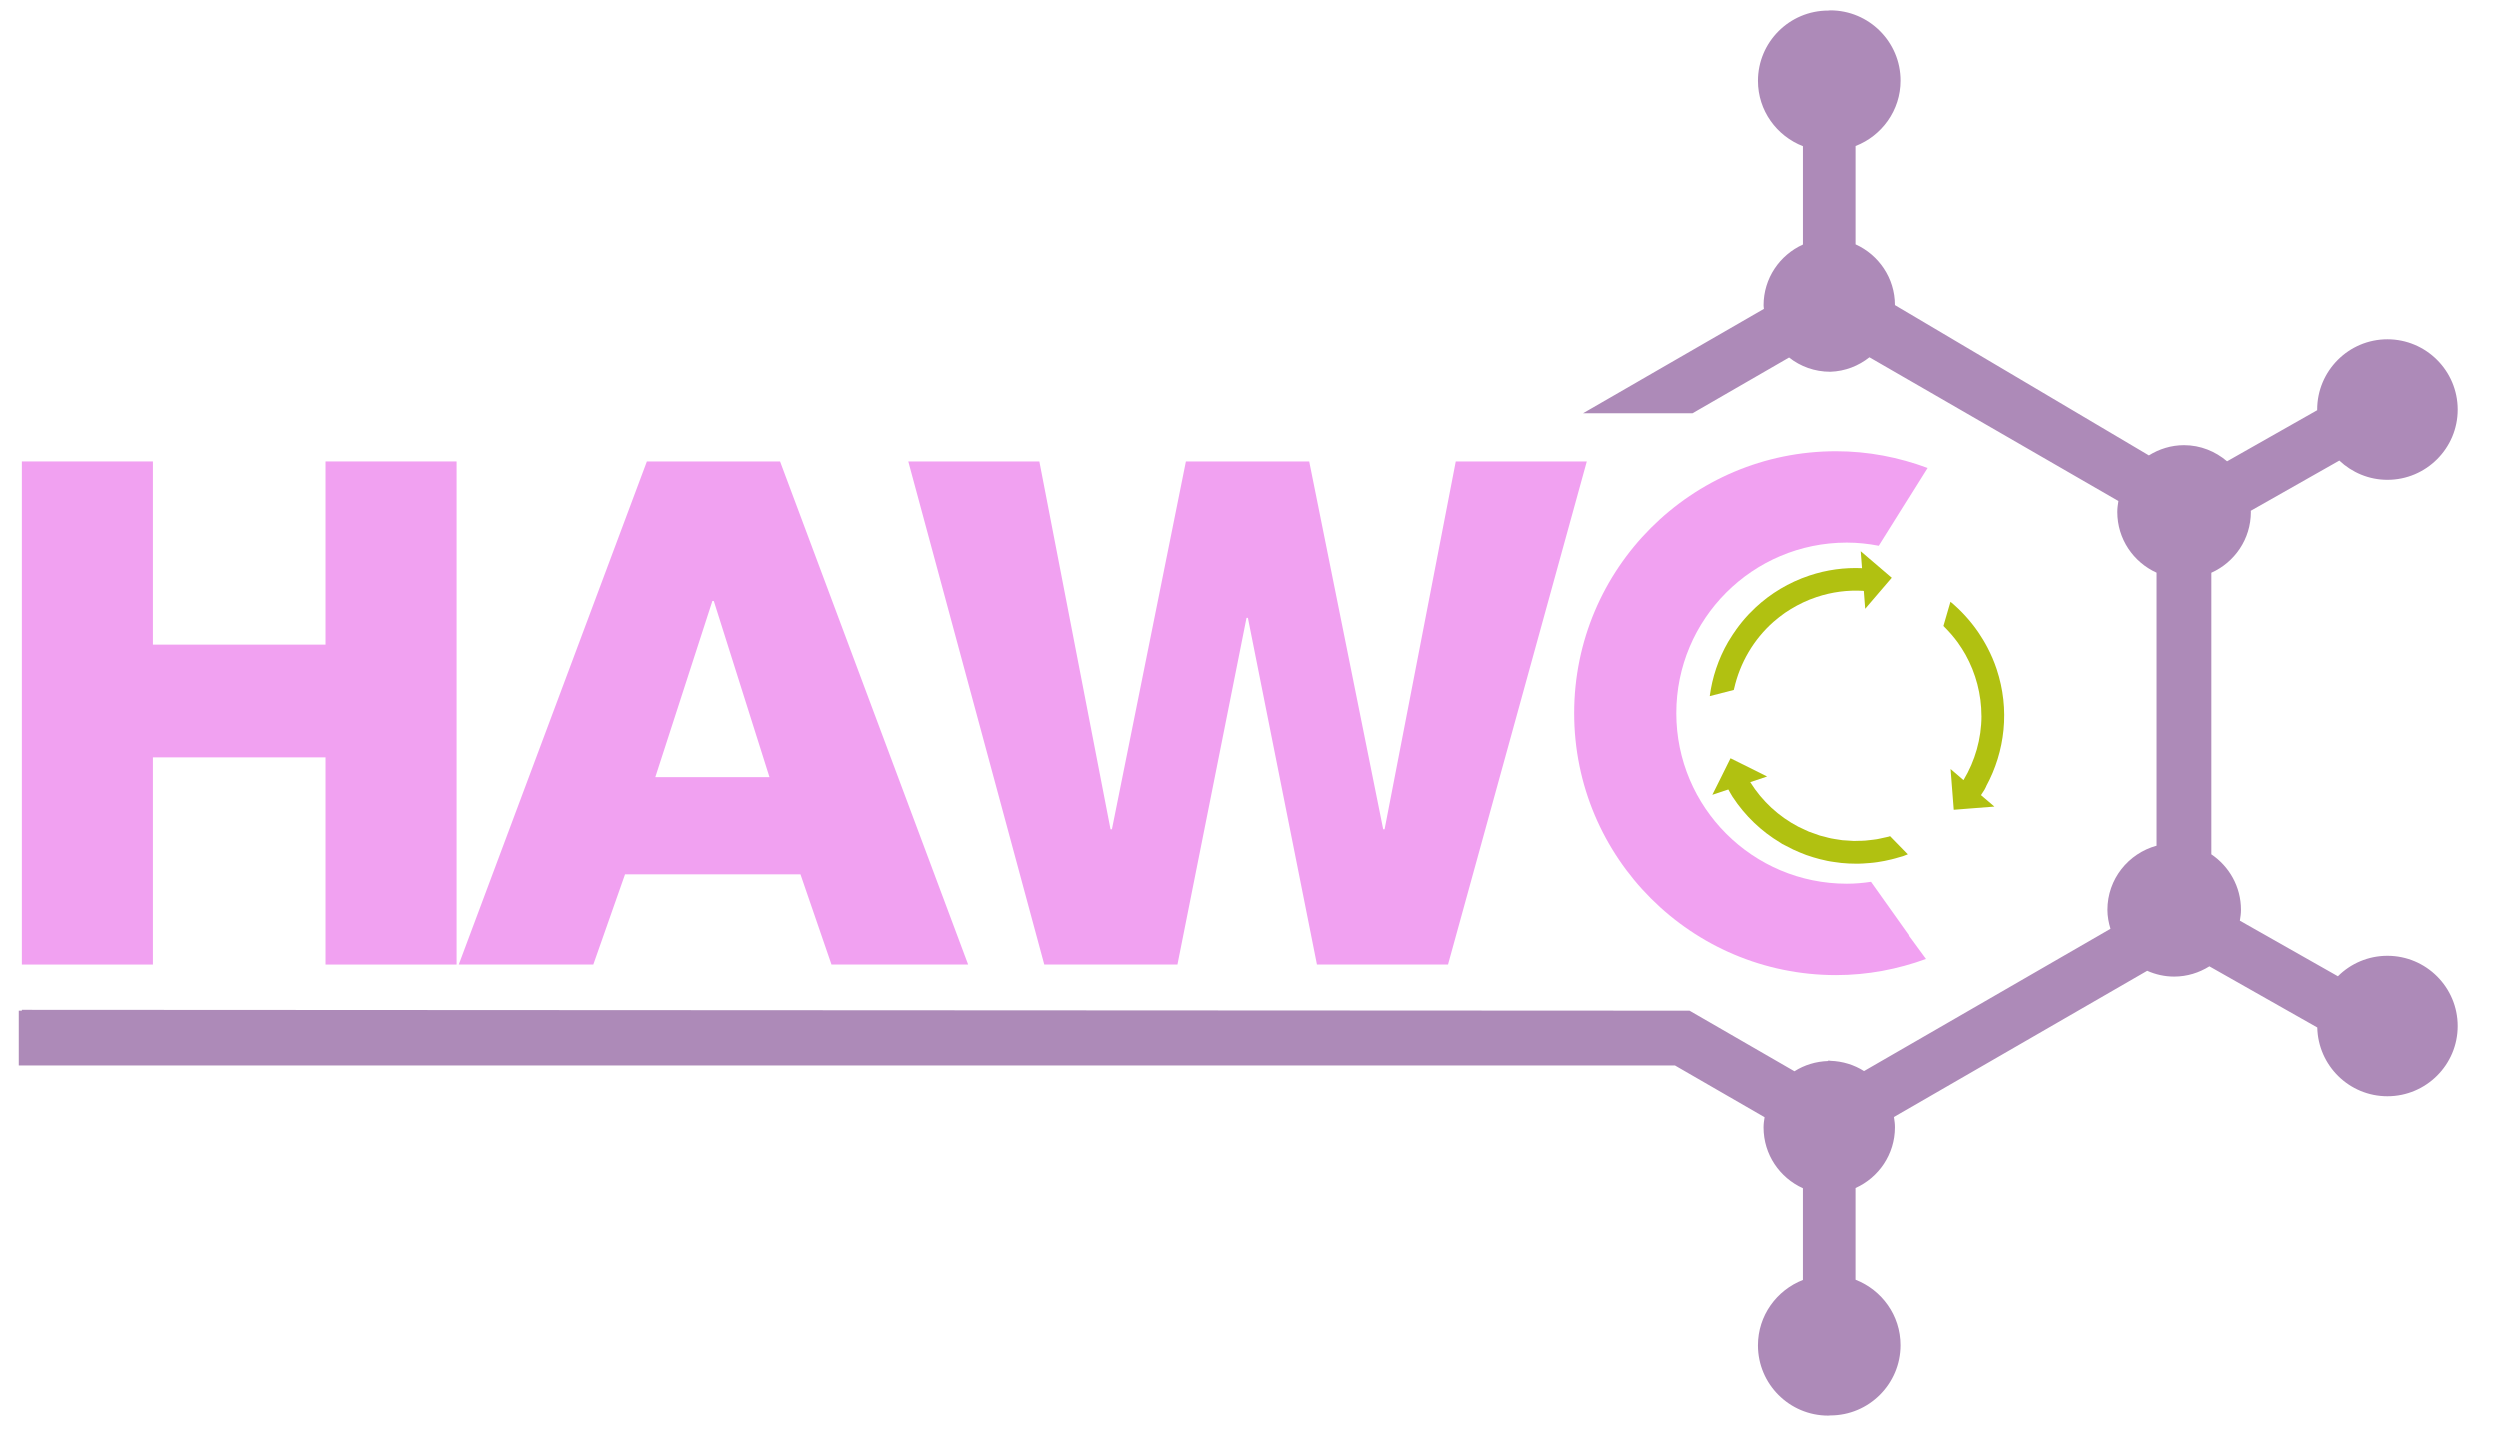
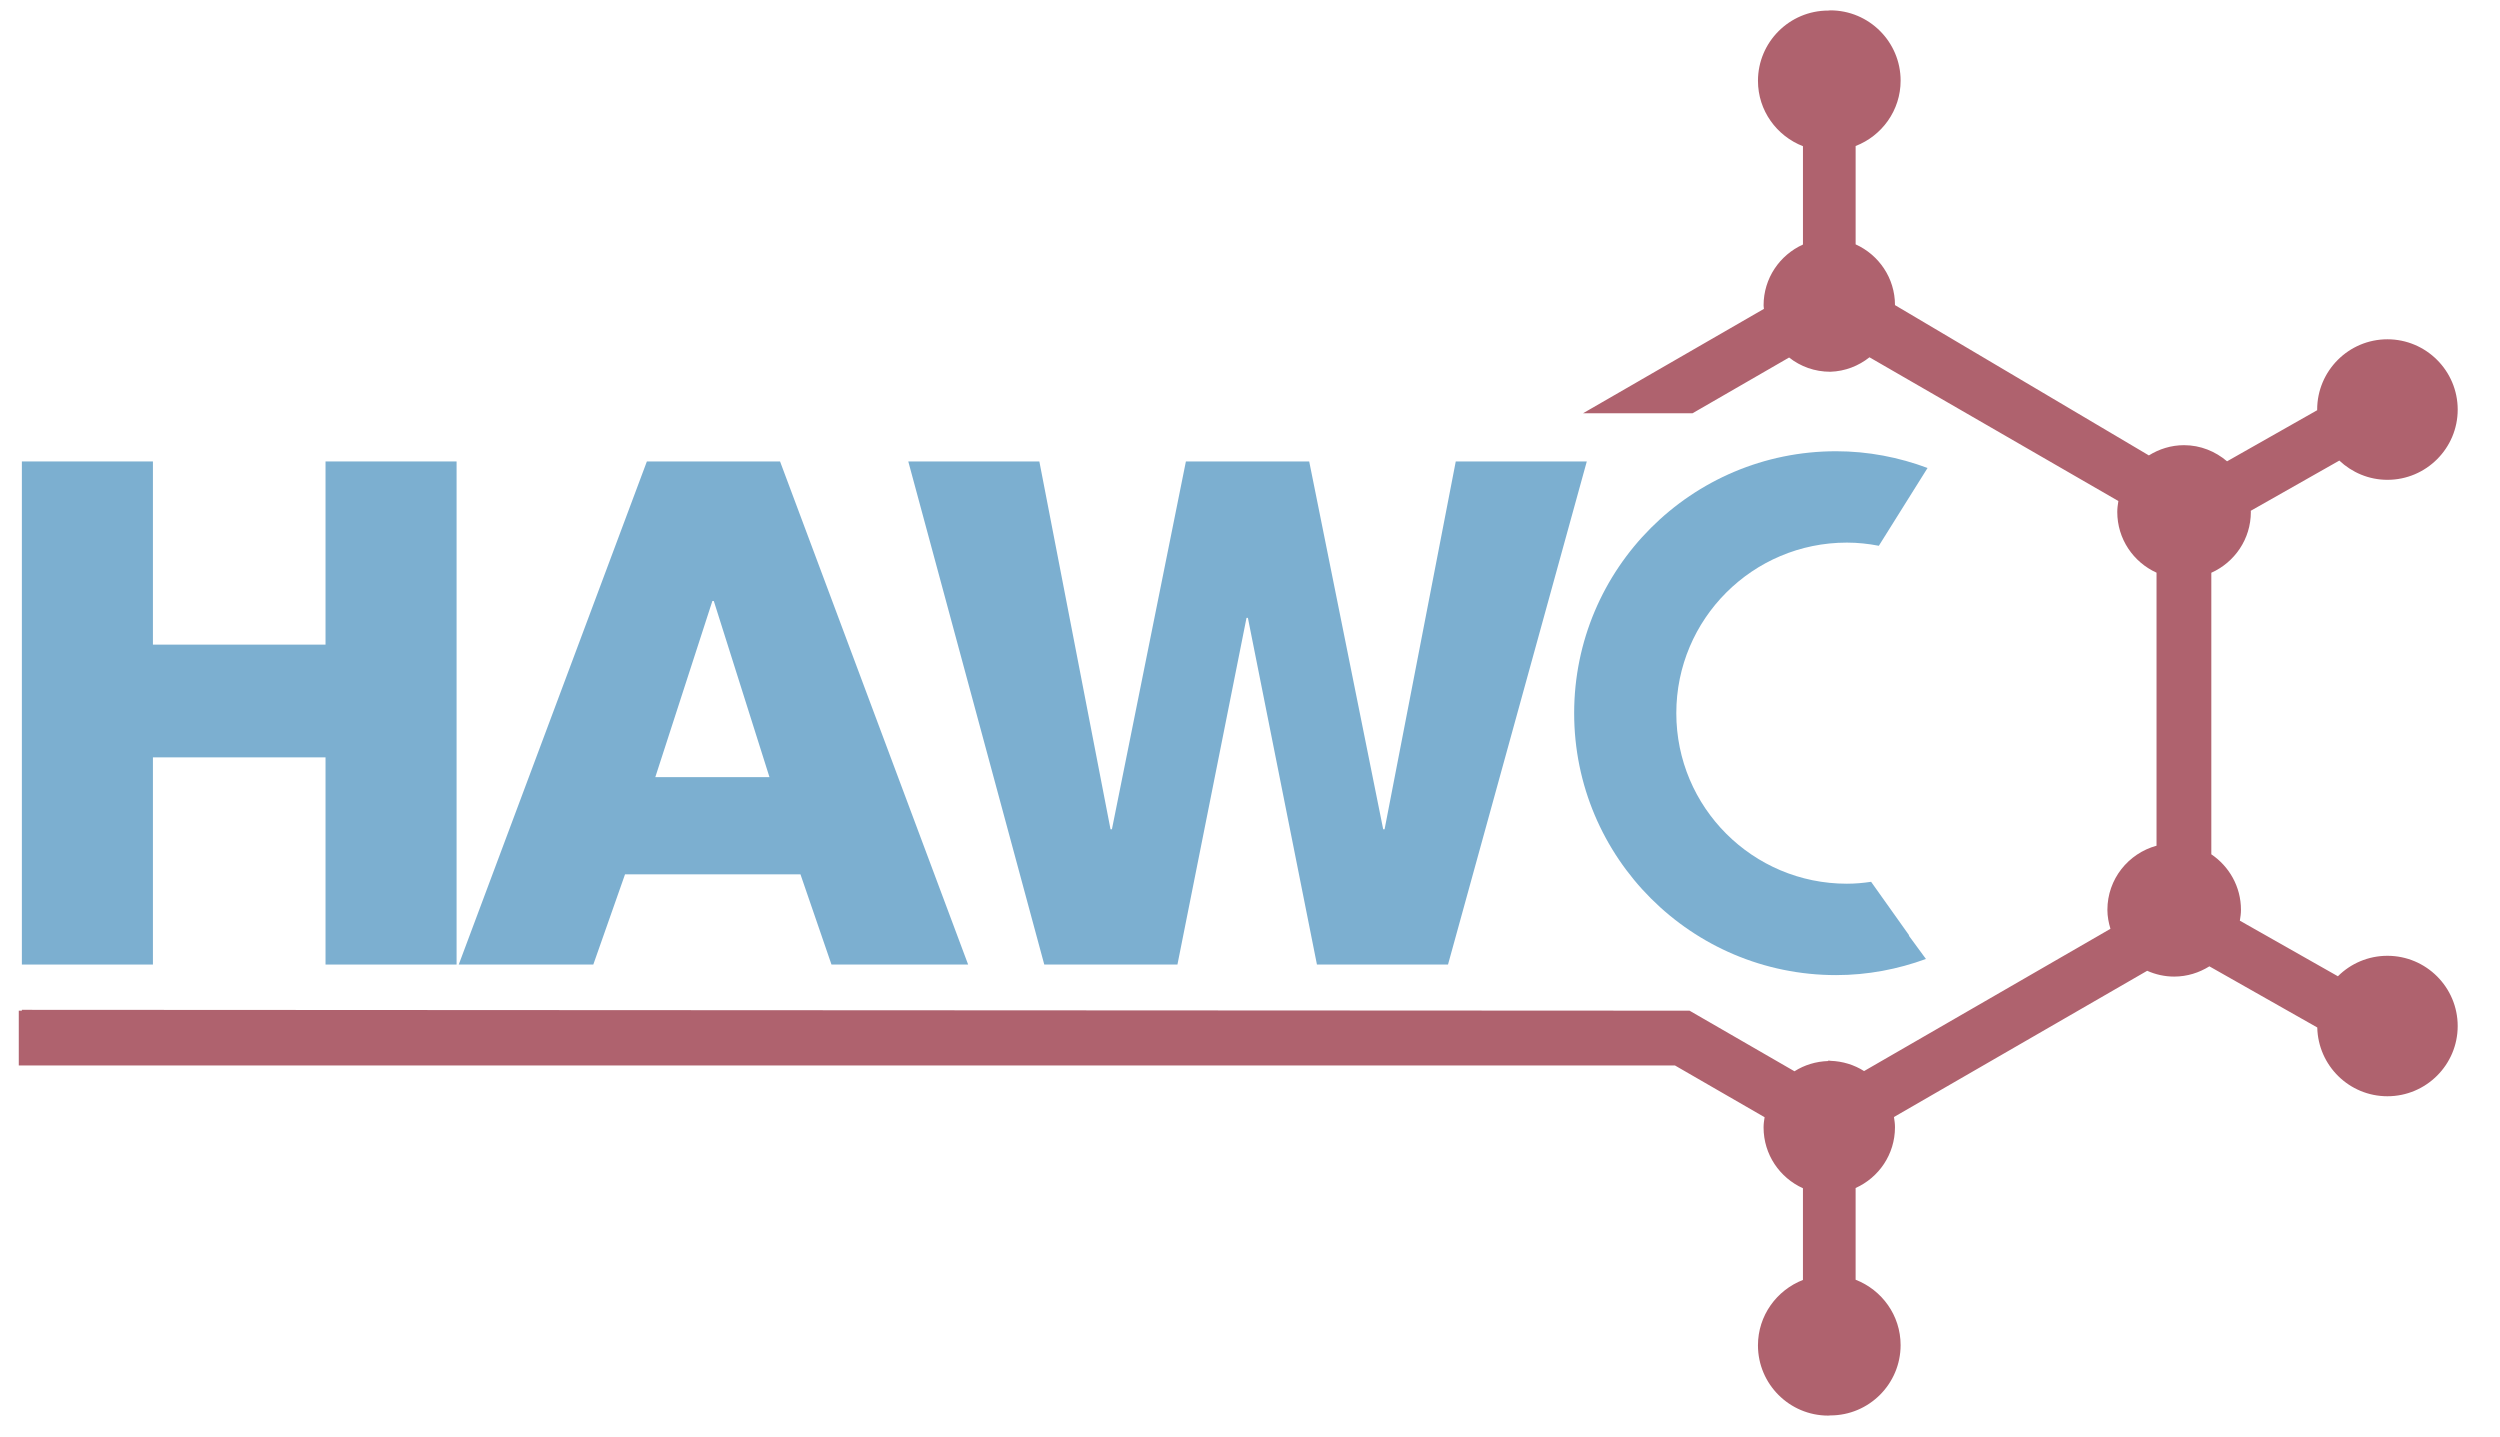
<svg xmlns="http://www.w3.org/2000/svg" version="1.1" id="Layer_1" x="0px" y="0px" width="235" height="135" viewBox="0 0 235 135" enable-background="new 0 0 350 280" xml:space="preserve">
  <defs id="defs3672" />
  <polygon points="234.667,137.99 234.667,137.99 234.665,137.987 " id="polygon3528" style="fill:#2bb573" transform="translate(-58.61543,-69.88541)" />
  <polygon points="234.667,137.99 234.667,137.99 234.665,137.987 " id="polygon3530" style="opacity:0.4;fill:#2bb573" transform="translate(-58.61543,-69.88541)" />
  <polygon points="232.142,136.756 232.144,136.754 232.142,136.759 " id="polygon3532" style="fill:#2bb573" transform="translate(-58.61543,-69.88541)" />
  <polygon points="232.142,136.756 232.144,136.754 232.142,136.759 " id="polygon3534" style="opacity:0.4;fill:#2bb573" transform="translate(-58.61543,-69.88541)" />
  <polygon points="235.382,136.532 235.382,136.532 235.382,136.532 " id="polygon3536" style="fill:#212e6f" transform="translate(-58.61543,-69.88541)" />
  <polygon points="235.382,136.532 235.382,136.532 235.382,136.532 " id="polygon3538" style="opacity:0.4;fill:#2bb573" transform="translate(-58.61543,-69.88541)" />
  <polygon points="232.858,135.298 232.858,135.298 232.858,135.298 " id="polygon3540" style="fill:#ed792c; opacity:0" transform="translate(-58.61543,-69.88541)" />
  <polygon points="232.858,135.298 232.858,135.298 232.858,135.298 " id="polygon3542" style="opacity:0.4;fill:#2bb573" transform="translate(-58.61543,-69.88541)" />
  <polygon points="217.212,136.951 230.404,133.573 239.233,122.4 232.344,135.785 232.344,135.787 232.344,135.787 232.118,136.232 " id="polygon3544" style="fill:#ed792c; opacity:0" transform="translate(-58.61543,-69.88541)" />
  <g id="g3546" style="opacity:0" transform="translate(-58.61543,-69.88541)">
    <polygon points="242.623,150.028 237.701,137.329 241.666,123.654 234.775,137.04 234.547,137.481 " id="polygon3548" style="fill:#c1c1c1;" />
    <path d="m 240.764,136.14 c -0.65,-0.335 -1.454,-0.078 -1.784,0.57 -0.339,0.65 -0.08,1.451 0.566,1.787 0.651,0.332 1.452,0.075 1.786,-0.574 0.334,-0.652 0.079,-1.451 -0.568,-1.783 z" id="path3550" style="fill:#c1c1c1" />
  </g>
  <path d="m 171.049,60.538 c -0.652,-0.331 -1.451,-0.079 -1.786,0.573 -0.336,0.65 -0.081,1.451 0.573,1.783 0.646,0.336 1.449,0.083 1.783,-0.567 0.331,-0.651 0.077,-1.454 -0.57,-1.789 z" id="path3552" style="fill:#ed792c; opacity:0" />
  <g id="g3554" transform="translate(-58.61543,-69.88541)" style="opacity:0">
    <linearGradient id="SVGID_1_" gradientUnits="userSpaceOnUse" x1="216.28" y1="144.801" x2="239.688" y2="144.801" gradientTransform="matrix(0.9998,0.0212,-0.0212,0.9998,4.0913,-4.7607)">
      <stop offset="0" style="stop-color:#2BB573" id="stop3557" />
      <stop offset="1" style="stop-color:#8CC53F" id="stop3559" />
    </linearGradient>
    <polygon points="217.37,139.404 230.944,141.489 240.529,151.326 232.392,138.681 " id="polygon3561" style="fill:url(#SVGID_1_)" />
    <linearGradient id="SVGID_2_" gradientUnits="userSpaceOnUse" x1="227.585" y1="143.426" x2="230.235" y2="143.426" gradientTransform="matrix(0.9998,0.0212,-0.0212,0.9998,4.0913,-4.7607)">
      <stop offset="0" style="stop-color:#2BB573" id="stop3564" />
      <stop offset="1" style="stop-color:#8CC53F" id="stop3566" />
    </linearGradient>
    <path d="m 230.522,142.314 c -0.65,-0.339 -1.451,-0.081 -1.785,0.572 -0.336,0.646 -0.077,1.447 0.573,1.781 0.648,0.333 1.446,0.078 1.783,-0.571 0.336,-0.648 0.081,-1.451 -0.571,-1.782 z" id="path3568" style="fill:url(#SVGID_2_)" />
  </g>
-   <g id="g3570" transform="translate(-58.61543,-69.88541)" style="fill:#b1c111">
+   <g id="g3570" transform="translate(-58.61543,-69.88541)" style="fill:#b1c111; opacity:0">
    <path d="m 236.129,148.537 c -0.247,0.063 -0.494,0.112 -0.744,0.164 -0.112,0.021 -0.225,0.051 -0.337,0.07 -0.237,0.039 -0.471,0.06 -0.705,0.088 -0.128,0.015 -0.252,0.035 -0.381,0.042 -0.226,0.021 -0.449,0.017 -0.673,0.023 -0.137,0.002 -0.271,0.012 -0.41,0.011 -0.235,-0.007 -0.471,-0.027 -0.702,-0.047 -0.125,-0.008 -0.248,-0.012 -0.368,-0.022 -0.238,-0.028 -0.47,-0.069 -0.702,-0.108 -0.123,-0.023 -0.239,-0.035 -0.36,-0.063 -0.194,-0.038 -0.384,-0.092 -0.577,-0.146 -0.156,-0.038 -0.319,-0.071 -0.478,-0.12 -0.147,-0.045 -0.29,-0.104 -0.437,-0.156 -0.2,-0.067 -0.401,-0.133 -0.6,-0.212 -0.115,-0.05 -0.232,-0.106 -0.349,-0.16 -0.219,-0.1 -0.44,-0.198 -0.657,-0.31 -1.82,-0.952 -3.385,-2.383 -4.509,-4.183 l 1.585,-0.532 -2.489,-1.241 -0.951,-0.472 -0.838,1.691 -0.871,1.743 1.503,-0.501 c 0.126,0.223 0.246,0.445 0.382,0.66 0.014,0.013 0.022,0.036 0.032,0.053 l 0.002,0 c 1.162,1.767 2.694,3.226 4.461,4.281 0.066,0.042 0.129,0.089 0.193,0.127 0.117,0.067 0.231,0.116 0.348,0.176 0.219,0.122 0.442,0.235 0.667,0.342 0.203,0.099 0.409,0.186 0.615,0.271 0.205,0.087 0.413,0.168 0.62,0.247 0.229,0.077 0.453,0.151 0.682,0.223 0.204,0.061 0.404,0.117 0.611,0.171 0.229,0.058 0.465,0.111 0.697,0.16 0.213,0.039 0.423,0.081 0.639,0.106 0.226,0.037 0.452,0.067 0.679,0.09 0.229,0.023 0.456,0.039 0.686,0.051 0.217,0.011 0.431,0.018 0.646,0.016 0.239,0.004 0.479,-0.004 0.718,-0.017 0.213,-0.006 0.418,-0.021 0.628,-0.045 0.241,-0.018 0.479,-0.048 0.714,-0.082 0.219,-0.03 0.439,-0.073 0.657,-0.113 0.221,-0.044 0.44,-0.092 0.659,-0.146 0.242,-0.057 0.481,-0.126 0.722,-0.199 0.123,-0.036 0.246,-0.061 0.373,-0.105 0.074,-0.022 0.145,-0.053 0.214,-0.084 0.076,-0.027 0.153,-0.059 0.229,-0.088 l -1.664,-1.706 c -0.053,0.015 -0.105,0.038 -0.16,0.052 z" id="path3572" />
    <path d="m 221.619,134.618 0.005,-0.001 c 0.545,-2.419 1.836,-4.631 3.709,-6.283 0.078,-0.069 0.162,-0.134 0.243,-0.201 0.1,-0.083 0.197,-0.168 0.301,-0.248 0.134,-0.102 0.272,-0.203 0.41,-0.304 0.053,-0.036 0.106,-0.076 0.161,-0.116 0.165,-0.108 0.329,-0.214 0.501,-0.321 0.75,-0.457 1.553,-0.844 2.42,-1.131 1.457,-0.488 2.935,-0.672 4.377,-0.589 l 0.006,0.008 c 0.019,-0.002 0.043,0.004 0.068,0.004 l 0.129,1.677 1.279,-1.494 1.219,-1.422 -0.794,-0.68 -2.125,-1.815 0.124,1.593 c -1.634,-0.072 -3.312,0.143 -4.96,0.696 -1.931,0.647 -3.629,1.678 -5.033,2.982 -0.219,0.204 -0.428,0.413 -0.637,0.63 -0.008,0.014 -0.023,0.021 -0.035,0.037 -0.426,0.451 -0.823,0.941 -1.192,1.457 -0.002,0.005 -0.002,0.006 -0.003,0.011 -0.183,0.25 -0.358,0.515 -0.52,0.781 -0.002,10e-4 0,0.006 -0.004,0.008 -0.069,0.11 -0.141,0.213 -0.206,0.328 -0.935,1.622 -1.497,3.35 -1.73,5.097 l 2.261,-0.581 c 0.009,-0.042 0.018,-0.083 0.026,-0.123 z" id="path3574" />
    <path d="m 245.146,144.128 c 0.059,-0.105 0.104,-0.22 0.167,-0.325 l -0.009,-0.004 c 1.777,-3.263 2.258,-7.224 0.985,-11.029 -0.229,-0.69 -0.514,-1.347 -0.839,-1.971 -0.005,-0.011 -0.011,-0.023 -0.015,-0.031 -0.135,-0.256 -0.276,-0.51 -0.425,-0.754 -0.092,-0.159 -0.197,-0.311 -0.294,-0.463 -0.064,-0.093 -0.12,-0.194 -0.186,-0.283 -0.719,-1.038 -1.581,-1.988 -2.576,-2.817 l -0.661,2.277 c 0.023,0.025 0.056,0.049 0.077,0.076 l -0.001,0.006 c 0.467,0.463 0.9,0.964 1.293,1.505 0.022,0.037 0.049,0.076 0.075,0.116 0.1,0.136 0.19,0.277 0.281,0.415 0.077,0.117 0.146,0.237 0.217,0.359 0.045,0.07 0.085,0.138 0.127,0.213 0.979,1.755 1.502,3.745 1.503,5.763 l 0.004,0.002 c -0.002,2.146 -0.608,4.229 -1.688,6.032 l -0.085,-0.07 -1.132,-0.971 0.181,2.32 0.116,1.51 1.489,-0.118 2.336,-0.182 -1.264,-1.077 c 0.113,-0.166 0.221,-0.326 0.324,-0.499 z" id="path3576" />
  </g>
  <g id="g3614" transform="translate(-58.64485,-69.88541)" style="opacity:0">
    <polygon points="60.528,187.55 62.485,194.788 64.401,194.788 65.394,189.798 65.414,189.798 66.411,194.788 68.296,194.788 70.295,187.55 68.407,187.55 67.381,192.844 67.361,192.844 66.298,187.55 64.524,187.55 63.459,192.844 63.435,192.844 62.412,187.55 " id="polygon3616" style="fill:#c1c1c1" />
    <path d="m 74.233,187.396 c -2.283,0 -3.568,1.675 -3.568,3.771 0,2.101 1.286,3.776 3.568,3.776 2.281,0 3.57,-1.676 3.57,-3.776 0,-2.097 -1.289,-3.771 -3.57,-3.771 z m 0,5.921 c -1.216,0 -1.684,-1.074 -1.684,-2.151 0,-1.072 0.467,-2.146 1.684,-2.146 1.215,0 1.682,1.074 1.682,2.146 0,1.077 -0.467,2.151 -1.682,2.151 z" id="path3618" style="fill:#c1c1c1" />
    <path d="m 83.91,191.421 0,-0.021 c 0.76,-0.294 1.141,-1.031 1.141,-1.814 0,-1.461 -1.26,-2.035 -2.54,-2.035 l -3.693,0 0,7.238 1.889,0 0,-2.636 1.428,0 c 0.885,0 1.007,0.748 1.054,1.48 0.024,0.202 0.054,0.911 0.218,1.155 l 1.86,0 c -0.254,-0.264 -0.282,-1.326 -0.302,-1.635 -0.057,-0.69 -0.284,-1.55 -1.055,-1.732 z m -1.622,-0.729 -1.581,0 0,-1.633 1.502,0 c 0.526,0 0.952,0.242 0.952,0.778 0,0.548 -0.304,0.855 -0.873,0.855 z" id="path3620" style="fill:#c1c1c1" />
    <polygon points="88.023,187.55 86.14,187.55 86.14,194.788 88.023,194.788 88.023,192.558 88.792,191.747 90.743,194.788 93.083,194.788 90.072,190.398 92.75,187.55 90.409,187.55 88.023,190.322 " id="polygon3622" style="fill:#c1c1c1" />
    <path d="m 97.43,190.432 c -1.054,-0.297 -2.1,-0.4 -2.1,-0.954 0,-0.48 0.508,-0.619 0.915,-0.619 0.58,0 1.196,0.212 1.165,0.869 l 1.89,0 c -0.012,-1.632 -1.462,-2.332 -2.903,-2.332 -1.359,0 -2.951,0.619 -2.951,2.2 0,1.328 1.083,1.797 2.122,2.093 1.042,0.292 2.079,0.416 2.079,1.049 0,0.541 -0.59,0.741 -1.158,0.741 -0.801,0 -1.331,-0.27 -1.369,-1.125 l -1.885,0 c 0.009,1.856 1.481,2.589 3.142,2.589 1.591,0 3.156,-0.587 3.156,-2.425 -0.002,-1.306 -1.058,-1.794 -2.103,-2.086 z" id="path3624" style="fill:#c1c1c1" />
    <path d="m 103.849,187.55 -3.44,0 0,7.238 1.886,0 0,-2.413 1.554,0 c 1.591,0 2.611,-0.7 2.611,-2.496 0,-1.713 -1.264,-2.329 -2.611,-2.329 z m -0.286,3.365 -1.268,0 0,-1.855 1.268,0 c 0.578,0 1.014,0.275 1.014,0.953 0,0.66 -0.423,0.902 -1.014,0.902 z" id="path3626" style="fill:#c1c1c1" />
    <path d="m 108.571,187.55 -2.708,7.238 1.935,0 0.457,-1.298 2.526,0 0.447,1.298 1.967,0 -2.71,-7.238 -1.914,0 z m 0.121,4.542 0.821,-2.54 0.02,0 0.8,2.54 -1.641,0 z" id="path3628" style="fill:#c1c1c1" />
    <path d="m 117.083,189.02 c 0.792,0 1.361,0.384 1.458,1.115 l 1.887,0 c -0.048,-1.747 -1.742,-2.739 -3.307,-2.739 -2.192,0 -3.611,1.675 -3.611,3.771 0,2.101 1.418,3.776 3.611,3.776 1.836,0 3.206,-1.097 3.307,-2.962 l -1.887,0 c -0.068,0.831 -0.578,1.337 -1.458,1.337 -1.219,0 -1.684,-1.074 -1.684,-2.151 0,-1.073 0.464,-2.147 1.684,-2.147 z" id="path3630" style="fill:#c1c1c1" />
    <polygon points="123.314,190.322 123.314,189.06 127.199,189.06 127.199,187.55 121.432,187.55 121.432,194.788 127.3,194.788 127.3,193.168 123.314,193.168 123.314,191.789 126.865,191.789 126.865,190.322 " id="polygon3632" style="fill:#c1c1c1" />
    <path d="m 134.91,189.02 c 0.792,0 1.359,0.384 1.46,1.115 l 1.886,0 c -0.051,-1.747 -1.745,-2.739 -3.301,-2.739 -2.197,0 -3.612,1.675 -3.612,3.771 0,2.101 1.415,3.776 3.612,3.776 1.829,0 3.202,-1.097 3.301,-2.962 l -1.886,0 c -0.07,0.831 -0.579,1.337 -1.46,1.337 -1.215,0 -1.681,-1.074 -1.681,-2.151 0,-1.073 0.466,-2.147 1.681,-2.147 z" id="path3634" style="fill:#c1c1c1" />
    <path d="m 142.552,187.396 c -2.281,0 -3.567,1.675 -3.567,3.771 0,2.101 1.286,3.776 3.567,3.776 2.281,0 3.57,-1.676 3.57,-3.776 0,-2.097 -1.289,-3.771 -3.57,-3.771 z m 0,5.921 c -1.216,0 -1.685,-1.074 -1.685,-2.151 0,-1.072 0.468,-2.146 1.685,-2.146 1.218,0 1.684,1.074 1.684,2.146 0,1.077 -0.466,2.151 -1.684,2.151 z" id="path3636" style="fill:#c1c1c1" />
    <polygon points="152.405,194.788 152.405,193.168 149.026,193.168 149.026,187.55 147.14,187.55 147.14,194.788 " id="polygon3638" style="fill:#c1c1c1" />
    <polygon points="158.598,194.788 158.598,193.168 155.219,193.168 155.219,187.55 153.332,187.55 153.332,194.788 " id="polygon3640" style="fill:#c1c1c1" />
    <path d="m 161.496,187.55 -2.708,7.238 1.938,0 0.453,-1.298 2.525,0 0.447,1.298 1.967,0 -2.708,-7.238 -1.914,0 z m 0.119,4.542 0.821,-2.54 0.02,0 0.801,2.54 -1.642,0 z" id="path3642" style="fill:#c1c1c1" />
    <path d="m 171.712,190.821 c 0.569,-0.28 0.955,-0.809 0.955,-1.46 0,-1.509 -1.373,-1.838 -2.617,-1.812 l -3.389,0 0,7.238 3.479,0 c 1.552,0 2.818,-0.526 2.818,-2.25 0,-0.819 -0.475,-1.489 -1.246,-1.716 z m -3.165,-1.811 1.461,0 c 0.399,0 0.769,0.174 0.769,0.698 0,0.518 -0.443,0.69 -0.769,0.69 l -1.461,0 0,-1.388 z m 1.512,4.268 -1.512,0 0,-1.665 1.512,0 c 0.571,0 1.013,0.217 1.013,0.85 -0.001,0.604 -0.412,0.815 -1.013,0.815 z" id="path3644" style="fill:#c1c1c1" />
    <path d="m 177.276,187.396 c -2.284,0 -3.575,1.675 -3.575,3.771 0,2.101 1.291,3.776 3.575,3.776 2.278,0 3.569,-1.676 3.569,-3.776 0.001,-2.097 -1.29,-3.771 -3.569,-3.771 z m 0,5.921 c -1.221,0 -1.688,-1.074 -1.688,-2.151 0,-1.072 0.467,-2.146 1.688,-2.146 1.218,0 1.68,1.074 1.68,2.146 0,1.077 -0.462,2.151 -1.68,2.151 z" id="path3646" style="fill:#c1c1c1" />
    <path d="m 186.956,191.421 0,-0.021 c 0.759,-0.294 1.133,-1.031 1.133,-1.814 0,-1.461 -1.256,-2.035 -2.532,-2.035 l -3.691,0 0,7.238 1.882,0 0,-2.636 1.434,0 c 0.88,0 1.004,0.748 1.053,1.48 0.022,0.202 0.054,0.911 0.212,1.155 l 1.868,0 c -0.253,-0.264 -0.284,-1.326 -0.303,-1.635 -0.06,-0.69 -0.287,-1.55 -1.056,-1.732 z m -1.622,-0.729 -1.587,0 0,-1.633 1.504,0 c 0.524,0 0.953,0.242 0.953,0.778 0,0.548 -0.306,0.855 -0.87,0.855 z" id="path3648" style="fill:#c1c1c1" />
    <path d="m 191.146,187.55 -2.706,7.238 1.936,0 0.457,-1.298 2.526,0 0.446,1.298 1.967,0 -2.706,-7.238 -1.92,0 z m 0.125,4.542 0.821,-2.54 0.019,0 0.797,2.54 -1.637,0 z" id="path3650" style="fill:#c1c1c1" />
    <polygon points="194.919,187.55 194.919,189.169 197.077,189.169 197.077,194.788 198.967,194.788 198.967,189.169 201.124,189.169 201.124,187.55 " id="polygon3652" style="fill:#c1c1c1" />
    <rect x="201.953" y="187.55" width="1.884" height="7.238" id="rect3654" style="fill:#c1c1c1" />
    <polygon points="209.212,187.55 207.789,192.93 207.767,192.93 206.348,187.55 204.378,187.55 206.668,194.788 208.834,194.788 211.177,187.55 " id="polygon3656" style="fill:#c1c1c1" />
    <polygon points="217.145,190.322 213.601,190.322 213.601,189.06 217.482,189.06 217.482,187.55 211.712,187.55 211.712,194.788 217.582,194.788 217.582,193.168 213.601,193.168 213.601,191.789 217.145,191.789 " id="polygon3658" style="fill:#c1c1c1" />
  </g>
-   <g style="fill:#f1a1f1">
+   <g style="fill: #7cafd0">
    <polygon points="72.99,113.262 60.671,113.262 60.671,160.553 72.99,160.553 72.99,141.078 89.215,141.078 89.215,160.553 101.534,160.553 101.534,113.262 89.215,113.262 89.215,130.48 72.99,130.48 " id="polygon3660" transform="translate(-58.61543,-69.88541)" />
    <path d="m 60.806,43.377 -17.684,47.291 12.649,0 2.981,-8.479 16.492,0 2.915,8.479 12.846,0 -17.68,-47.291 -12.519,0 z m 0.793,29.672 5.365,-16.558 0.133,0 5.233,16.558 -10.731,0 z" id="path3662" />
    <polygon points="163.004,147.836 156.314,113.262 143.994,113.262 156.777,160.553 169.295,160.553 175.787,127.967 175.918,127.967 182.408,160.553 194.728,160.553 207.774,113.262 195.457,113.262 188.767,147.836 188.635,147.836 181.68,113.262 170.09,113.262 163.136,147.836 " id="polygon3664" transform="translate(-58.61543,-69.88541)" />
    <path d="m 179.464,87.928 -3.58,-5.038 c -0.745,0.111 -1.503,0.179 -2.277,0.179 -8.854,0 -16.034,-7.177 -16.034,-16.032 0,-8.854 7.18,-16.032 16.034,-16.032 1.028,0 2.03,0.11 3.004,0.298 l 4.578,-7.313 c -2.681,-1.001 -5.567,-1.573 -8.595,-1.573 -13.6,0 -24.623,11.024 -24.623,24.621 0,13.597 11.023,24.622 24.623,24.622 2.972,0 5.807,-0.554 8.444,-1.517 l -1.614,-2.201 c 0.014,-0.005 0.026,-0.01 0.04,-0.014 z" id="path3666" />
  </g>
  <g id="g3578" transform="matrix(1.056711,0,0,1.118683,-62.19013,-90.57263)" style="opacity:0">
    <polygon points="68.824,174.502 66.376,174.502 66.376,177.926 63.151,177.926 63.151,174.502 60.704,174.502 60.704,183.902 63.151,183.902 63.151,180.032 66.376,180.032 66.376,183.902 68.824,183.902 " id="polygon3580" style="fill:#c1c1c1" />
    <polygon points="78.097,181.791 72.925,181.791 72.925,180.008 77.532,180.008 77.532,178.104 72.925,178.104 72.925,176.468 77.966,176.468 77.966,174.502 70.476,174.502 70.476,183.902 78.097,183.902 " id="polygon3582" style="fill:#c1c1c1" />
    <path d="m 82.042,174.502 -3.515,9.4 2.513,0 0.592,-1.69 3.279,0 0.579,1.69 2.55,0 -3.511,-9.4 -2.487,0 z m 0.155,5.898 1.069,-3.297 0.024,0 1.042,3.297 -2.135,0 z" id="path3584" style="fill:#c1c1c1" />
    <polygon points="95.577,181.791 91.194,181.791 91.194,174.502 88.746,174.502 88.746,183.902 95.577,183.902 " id="polygon3586" style="fill:#c1c1c1" />
    <polygon points="97.286,183.902 99.733,183.902 99.733,176.604 102.539,176.604 102.539,174.502 94.484,174.502 94.484,176.604 97.286,176.604 " id="polygon3588" style="fill:#c1c1c1" />
    <polygon points="111.707,174.502 109.258,174.502 109.258,177.926 106.036,177.926 106.036,174.502 103.585,174.502 103.585,183.902 106.036,183.902 106.036,180.032 109.258,180.032 109.258,183.902 111.707,183.902 " id="polygon3590" style="fill:#c1c1c1" />
    <path d="m 120.056,174.502 -3.515,9.4 2.516,0 0.591,-1.69 3.277,0 0.582,1.69 2.554,0 -3.515,-9.4 -2.49,0 z m 0.158,5.898 1.066,-3.297 0.026,0 1.038,3.297 -2.13,0 z" id="path3592" style="fill:#c1c1c1" />
    <path d="m 131.675,178.244 c -1.371,-0.386 -2.726,-0.518 -2.726,-1.239 0,-0.624 0.656,-0.802 1.184,-0.802 0.753,0 1.554,0.275 1.516,1.13 l 2.448,0 c -0.012,-2.119 -1.896,-3.027 -3.764,-3.027 -1.764,0 -3.829,0.803 -3.829,2.855 0,1.726 1.404,2.332 2.748,2.715 1.355,0.382 2.698,0.542 2.698,1.363 0,0.702 -0.761,0.963 -1.5,0.963 -1.039,0 -1.725,-0.353 -1.778,-1.46 l -2.445,0 c 0.012,2.406 1.919,3.355 4.078,3.355 2.067,0 4.094,-0.763 4.094,-3.145 -0.001,-1.696 -1.371,-2.33 -2.724,-2.708 z" id="path3594" style="fill:#c1c1c1" />
    <path d="m 140.45,178.244 c -1.371,-0.386 -2.727,-0.518 -2.727,-1.239 0,-0.624 0.657,-0.802 1.187,-0.802 0.748,0 1.553,0.275 1.509,1.13 l 2.449,0 c -0.012,-2.119 -1.894,-3.027 -3.765,-3.027 -1.761,0 -3.829,0.803 -3.829,2.855 0,1.726 1.41,2.332 2.75,2.715 1.357,0.382 2.7,0.542 2.7,1.363 0,0.702 -0.764,0.963 -1.499,0.963 -1.042,0 -1.726,-0.353 -1.778,-1.46 l -2.449,0 c 0.013,2.406 1.922,3.355 4.081,3.355 2.067,0 4.094,-0.763 4.094,-3.145 0,-1.696 -1.369,-2.33 -2.723,-2.708 z" id="path3596" style="fill:#c1c1c1" />
    <polygon points="151.934,181.791 146.762,181.791 146.762,180.008 151.367,180.008 151.367,178.104 146.762,178.104 146.762,176.468 151.8,176.468 151.8,174.502 144.311,174.502 144.311,183.902 151.934,183.902 " id="polygon3598" style="fill:#c1c1c1" />
    <path d="m 158.232,178.244 c -1.368,-0.386 -2.722,-0.518 -2.722,-1.239 0,-0.624 0.657,-0.802 1.182,-0.802 0.751,0 1.553,0.275 1.513,1.13 l 2.448,0 c -0.014,-2.119 -1.893,-3.027 -3.766,-3.027 -1.762,0 -3.829,0.803 -3.829,2.855 0,1.726 1.408,2.332 2.753,2.715 1.354,0.382 2.699,0.542 2.699,1.363 0,0.702 -0.767,0.963 -1.506,0.963 -1.035,0 -1.721,-0.353 -1.776,-1.46 l -2.445,0 c 0.014,2.406 1.923,3.355 4.081,3.355 2.063,0 4.091,-0.763 4.091,-3.145 0,-1.696 -1.365,-2.33 -2.723,-2.708 z" id="path3600" style="fill:#c1c1c1" />
    <path d="m 167.006,178.244 c -1.367,-0.386 -2.726,-0.518 -2.726,-1.239 0,-0.624 0.658,-0.802 1.185,-0.802 0.75,0 1.553,0.275 1.516,1.13 l 2.447,0 c -0.015,-2.119 -1.896,-3.027 -3.765,-3.027 -1.763,0 -3.829,0.803 -3.829,2.855 0,1.726 1.408,2.332 2.751,2.715 1.357,0.382 2.695,0.542 2.695,1.363 0,0.702 -0.762,0.963 -1.499,0.963 -1.039,0 -1.723,-0.353 -1.778,-1.46 l -2.449,0 c 0.018,2.406 1.925,3.355 4.085,3.355 2.063,0 4.092,-0.763 4.092,-3.145 -0.001,-1.696 -1.371,-2.33 -2.725,-2.708 z" id="path3602" style="fill:#c1c1c1" />
    <polygon points="179.032,176.766 179.059,176.766 179.059,183.902 181.361,183.902 181.361,174.502 177.757,174.502 176.135,180.77 176.107,180.77 174.491,174.502 170.883,174.502 170.883,183.902 173.188,183.902 173.188,176.766 173.215,176.766 175.188,183.902 177.057,183.902 " id="polygon3604" style="fill:#c1c1c1" />
    <polygon points="190.674,181.791 185.5,181.791 185.5,180.008 190.105,180.008 190.105,178.104 185.5,178.104 185.5,176.468 190.542,176.468 190.542,174.502 183.053,174.502 183.053,183.902 190.674,183.902 " id="polygon3606" style="fill:#c1c1c1" />
    <polygon points="200.144,174.502 197.84,174.502 197.84,180.293 197.814,180.293 194.552,174.502 192.036,174.502 192.036,183.902 194.341,183.902 194.341,178.043 194.368,178.043 197.631,183.902 200.144,183.902 " id="polygon3608" style="fill:#c1c1c1" />
    <polygon points="204.01,183.902 206.454,183.902 206.454,176.604 209.26,176.604 209.26,174.502 201.203,174.502 201.203,176.604 204.01,176.604 " id="polygon3610" style="fill:#c1c1c1" />
  </g>
-   <path d="m 224.417,89.845 c -1.813,0 -3.456,0.731 -4.654,1.924 l -9.217,-5.225 c 0.055,-0.334 0.105,-0.673 0.105,-1.02 0,-2.179 -1.11,-4.086 -2.787,-5.219 l 0,-26.466 c 2.185,-0.978 3.716,-3.161 3.716,-5.715 0,-0.039 -0.012,-0.072 -0.012,-0.108 l 8.329,-4.722 c 1.186,1.115 2.77,1.809 4.52,1.809 3.643,0 6.607,-2.961 6.607,-6.601 0,-3.644 -2.965,-6.609 -6.607,-6.609 -3.64,0 -6.603,2.965 -6.603,6.609 0,0.02 0.004,0.035 0.004,0.056 l -8.474,4.805 c -1.096,-0.932 -2.494,-1.516 -4.045,-1.516 -1.218,0 -2.348,0.365 -3.305,0.962 l -23.865,-14.128 c 0,-2.546 -1.522,-4.728 -3.7,-5.711 l 0,-9.245 c 2.469,-0.958 4.229,-3.342 4.229,-6.144 0,-3.646 -2.964,-6.607 -6.606,-6.607 -0.066,0 -0.131,0.019 -0.197,0.019 -3.644,0 -6.606,2.964 -6.606,6.606 0,2.802 1.762,5.186 4.229,6.143 l 0,9.245 c -2.179,0.983 -3.701,3.166 -3.701,5.715 0,0.112 0.023,0.217 0.032,0.332 l -11.792,6.804 0.001,0.002 -5.213,3.007 10.293,0 9.078,-5.241 c 1.07,0.848 2.408,1.339 3.876,1.339 1.388,-0.044 2.658,-0.548 3.679,-1.36 l 8.407,4.855 2.563,1.481 12.426,7.176 c -0.054,0.339 -0.103,0.675 -0.103,1.029 0,2.545 1.518,4.719 3.69,5.706 l 0,25.665 c -2.656,0.73 -4.619,3.137 -4.619,6.029 0,0.623 0.118,1.214 0.287,1.782 l -23.159,13.373 c -0.923,-0.585 -2.008,-0.927 -3.172,-0.964 l 0,-0.011 c -0.011,0 -0.022,0.003 -0.037,0.003 -0.055,-0.003 -0.104,-0.019 -0.16,-0.019 l 0,0.047 c -1.164,0.037 -2.248,0.375 -3.173,0.963 l -9.865,-5.697 -156.761,-0.079 0,0.079 -0.29,0 0,5.148 155.677,0 8.43,4.868 c -0.052,0.313 -0.096,0.635 -0.096,0.961 0,2.549 1.522,4.732 3.701,5.715 l 0,8.619 c -2.468,0.962 -4.229,3.346 -4.229,6.148 0,3.644 2.963,6.604 6.606,6.604 0.066,0 0.131,-0.016 0.197,-0.016 3.643,0 6.606,-2.963 6.606,-6.609 0,-2.801 -1.76,-5.187 -4.229,-6.146 l 0,-8.623 c 2.178,-0.977 3.7,-3.161 3.7,-5.711 0,-0.329 -0.045,-0.646 -0.096,-0.962 l 23.803,-13.745 c 0.778,0.345 1.63,0.545 2.536,0.545 1.218,0 2.348,-0.362 3.311,-0.964 l 10.141,5.748 c 0.078,3.579 2.998,6.465 6.593,6.465 3.643,0 6.607,-2.958 6.607,-6.601 0,-3.643 -2.963,-6.602 -6.606,-6.602 z" id="path3668" style="fill:#ad8ab8" />
+   <path d="m 224.417,89.845 c -1.813,0 -3.456,0.731 -4.654,1.924 l -9.217,-5.225 c 0.055,-0.334 0.105,-0.673 0.105,-1.02 0,-2.179 -1.11,-4.086 -2.787,-5.219 l 0,-26.466 c 2.185,-0.978 3.716,-3.161 3.716,-5.715 0,-0.039 -0.012,-0.072 -0.012,-0.108 l 8.329,-4.722 c 1.186,1.115 2.77,1.809 4.52,1.809 3.643,0 6.607,-2.961 6.607,-6.601 0,-3.644 -2.965,-6.609 -6.607,-6.609 -3.64,0 -6.603,2.965 -6.603,6.609 0,0.02 0.004,0.035 0.004,0.056 l -8.474,4.805 c -1.096,-0.932 -2.494,-1.516 -4.045,-1.516 -1.218,0 -2.348,0.365 -3.305,0.962 l -23.865,-14.128 c 0,-2.546 -1.522,-4.728 -3.7,-5.711 l 0,-9.245 c 2.469,-0.958 4.229,-3.342 4.229,-6.144 0,-3.646 -2.964,-6.607 -6.606,-6.607 -0.066,0 -0.131,0.019 -0.197,0.019 -3.644,0 -6.606,2.964 -6.606,6.606 0,2.802 1.762,5.186 4.229,6.143 l 0,9.245 c -2.179,0.983 -3.701,3.166 -3.701,5.715 0,0.112 0.023,0.217 0.032,0.332 l -11.792,6.804 0.001,0.002 -5.213,3.007 10.293,0 9.078,-5.241 c 1.07,0.848 2.408,1.339 3.876,1.339 1.388,-0.044 2.658,-0.548 3.679,-1.36 l 8.407,4.855 2.563,1.481 12.426,7.176 c -0.054,0.339 -0.103,0.675 -0.103,1.029 0,2.545 1.518,4.719 3.69,5.706 l 0,25.665 c -2.656,0.73 -4.619,3.137 -4.619,6.029 0,0.623 0.118,1.214 0.287,1.782 l -23.159,13.373 c -0.923,-0.585 -2.008,-0.927 -3.172,-0.964 l 0,-0.011 c -0.011,0 -0.022,0.003 -0.037,0.003 -0.055,-0.003 -0.104,-0.019 -0.16,-0.019 l 0,0.047 c -1.164,0.037 -2.248,0.375 -3.173,0.963 l -9.865,-5.697 -156.761,-0.079 0,0.079 -0.29,0 0,5.148 155.677,0 8.43,4.868 c -0.052,0.313 -0.096,0.635 -0.096,0.961 0,2.549 1.522,4.732 3.701,5.715 l 0,8.619 c -2.468,0.962 -4.229,3.346 -4.229,6.148 0,3.644 2.963,6.604 6.606,6.604 0.066,0 0.131,-0.016 0.197,-0.016 3.643,0 6.606,-2.963 6.606,-6.609 0,-2.801 -1.76,-5.187 -4.229,-6.146 l 0,-8.623 c 2.178,-0.977 3.7,-3.161 3.7,-5.711 0,-0.329 -0.045,-0.646 -0.096,-0.962 l 23.803,-13.745 c 0.778,0.345 1.63,0.545 2.536,0.545 1.218,0 2.348,-0.362 3.311,-0.964 l 10.141,5.748 c 0.078,3.579 2.998,6.465 6.593,6.465 3.643,0 6.607,-2.958 6.607,-6.601 0,-3.643 -2.963,-6.602 -6.606,-6.602 z" id="path3668" style="fill:#af626e" />
</svg>
